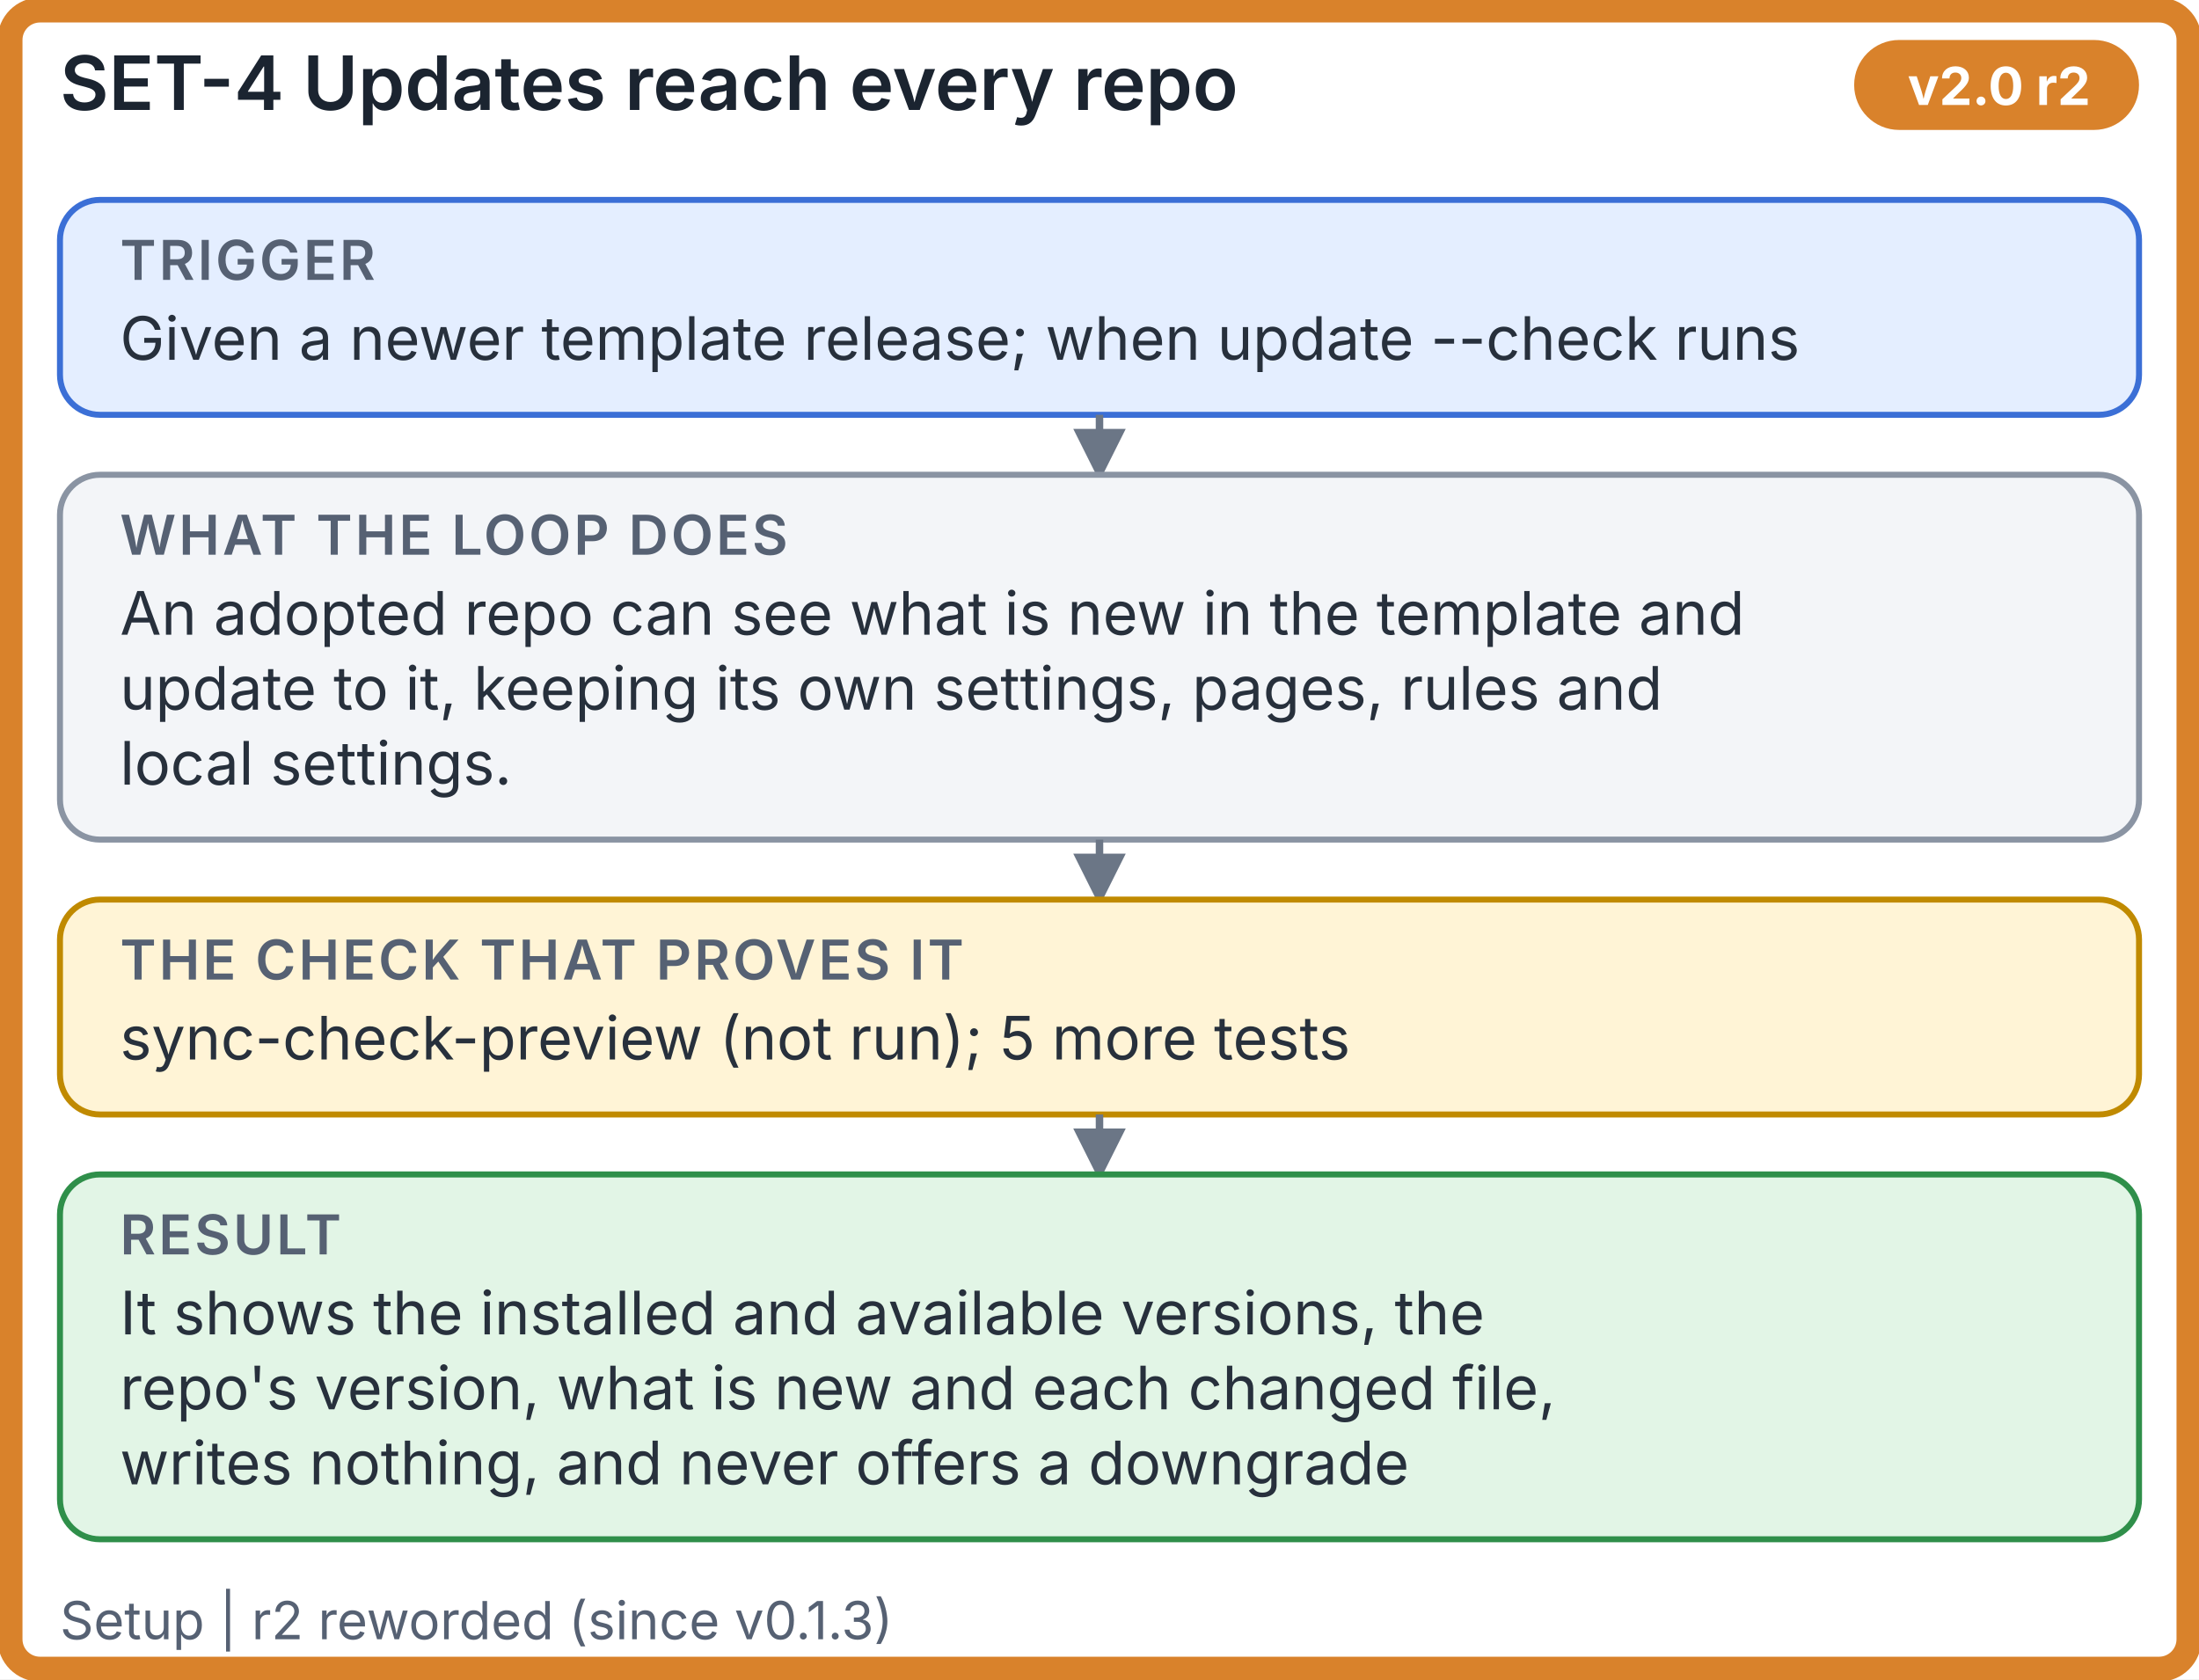
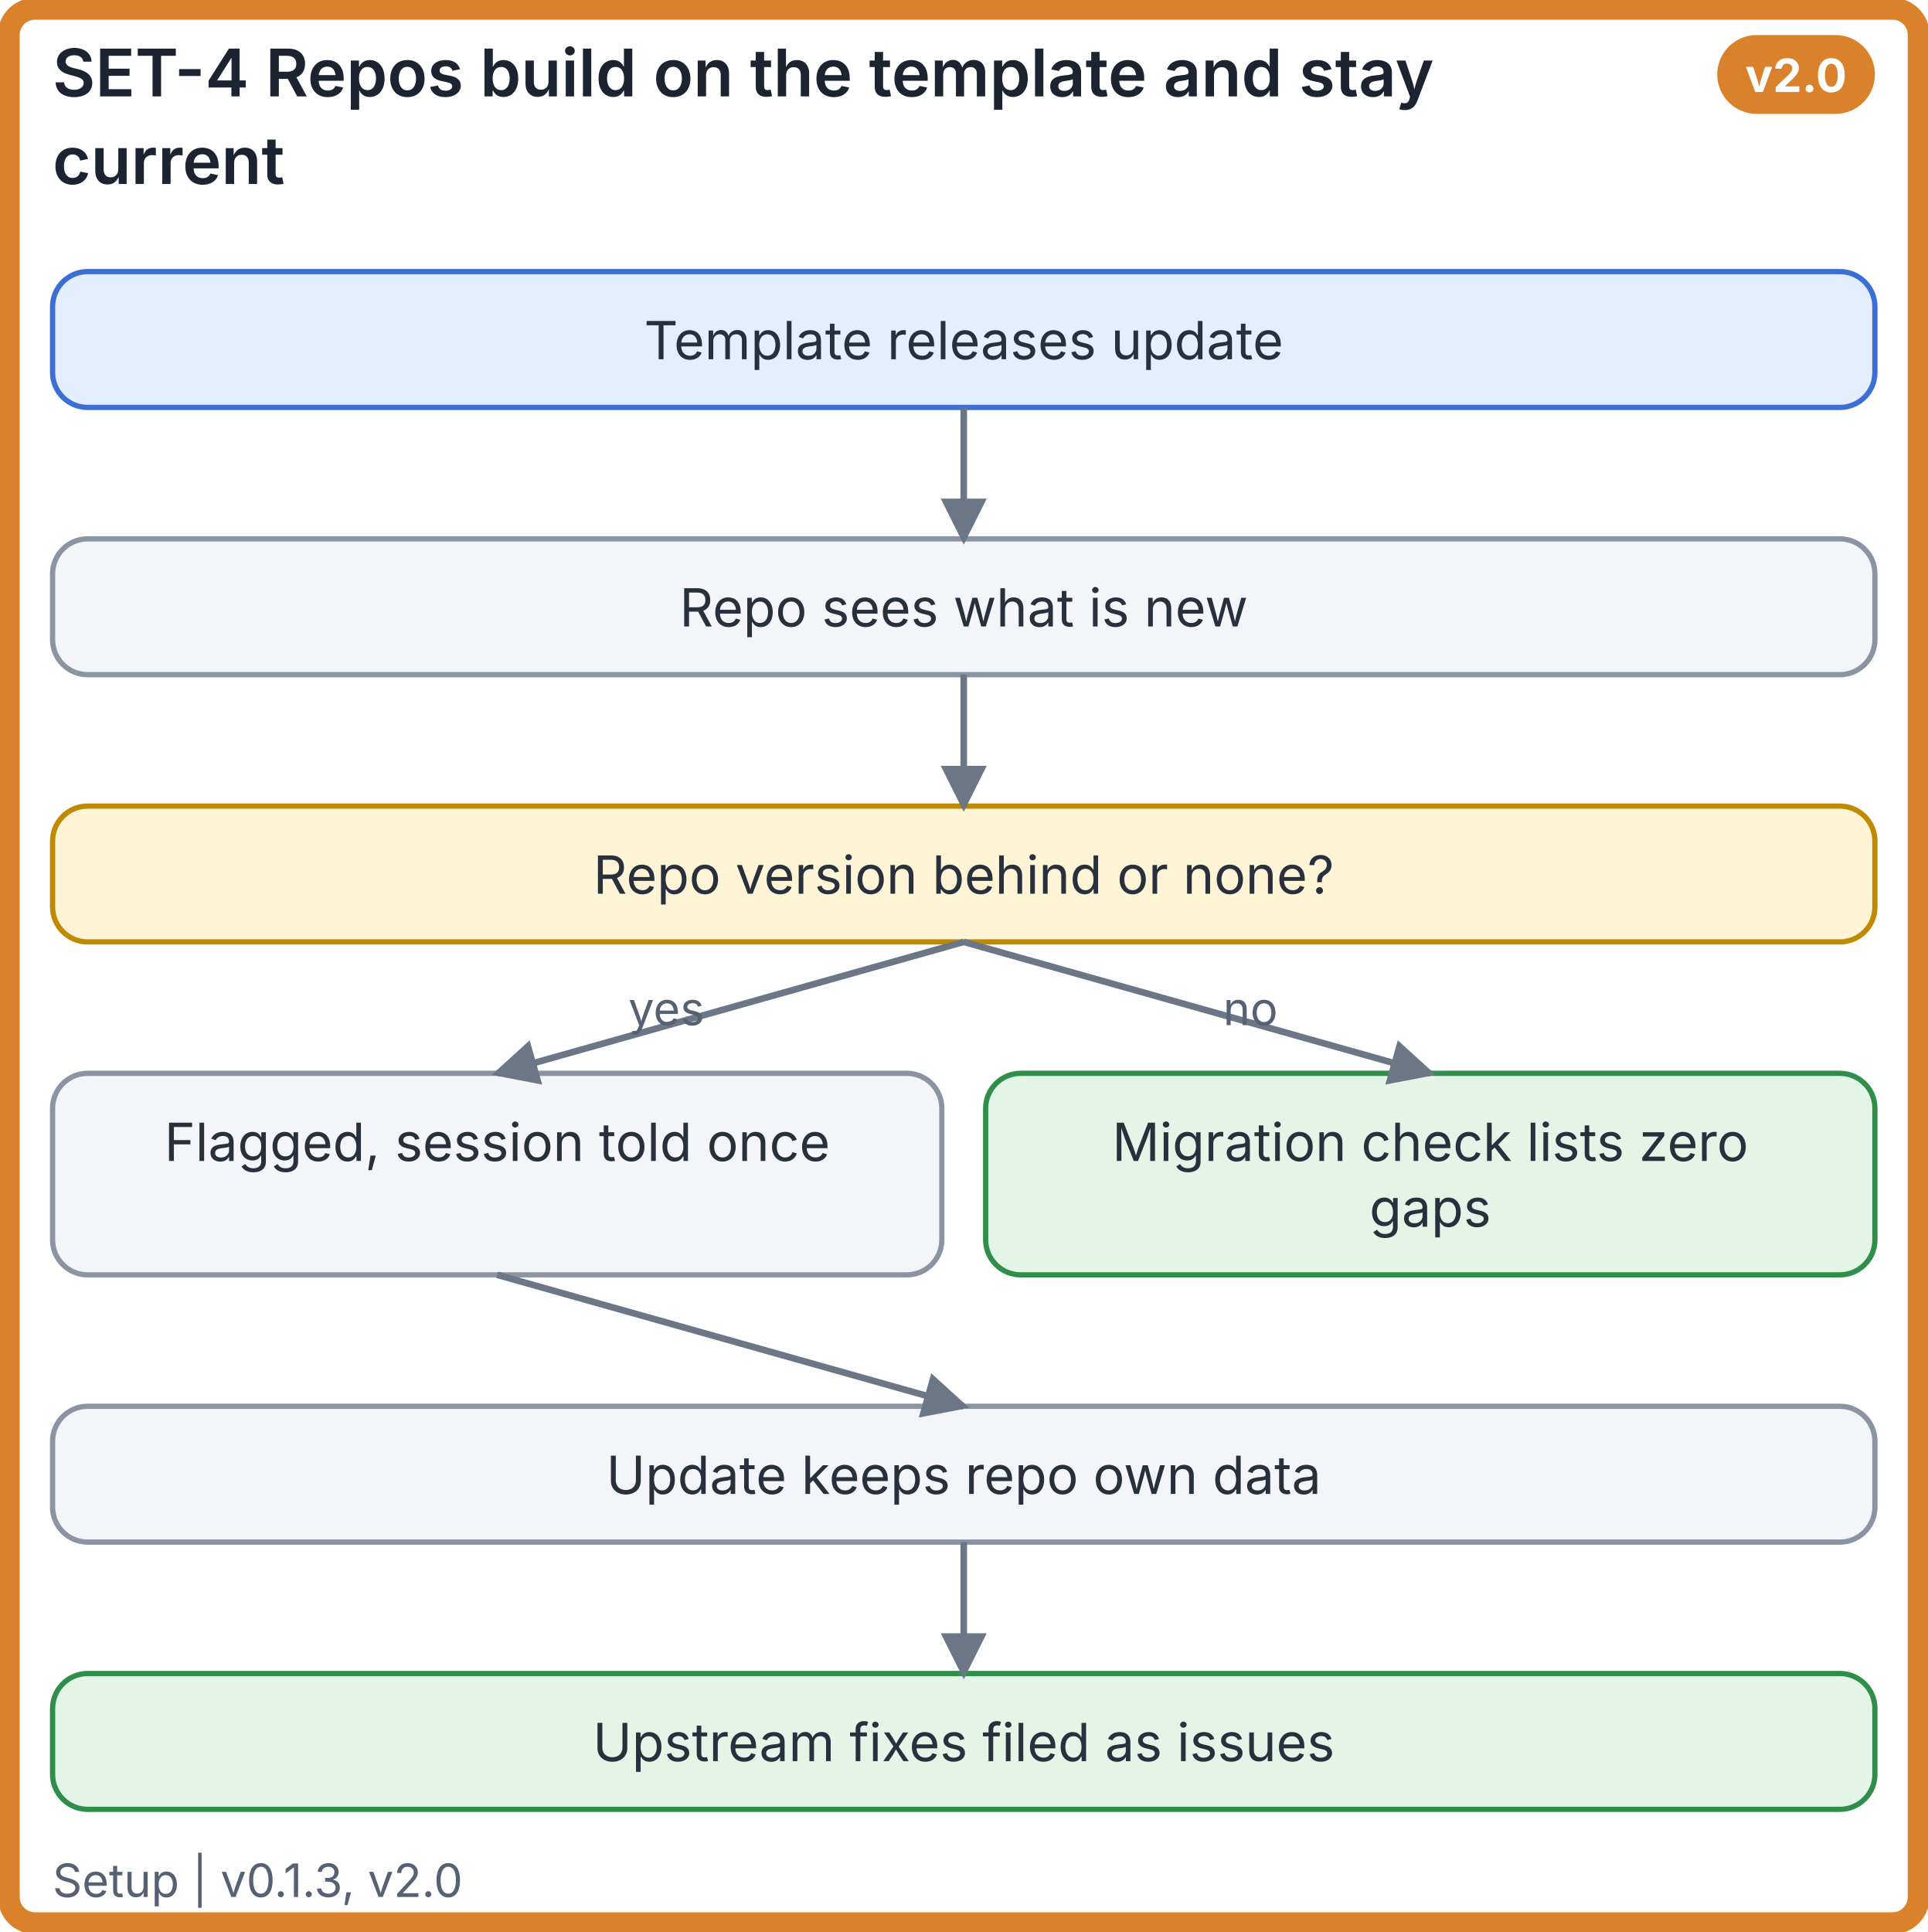
- <svg xmlns="http://www.w3.org/2000/svg" viewBox="0 0 440 336" width="440" role="img" aria-label="Flow of SET-4 Updates reach every repo: trigger, what the loop does, the check that proves it, the result">
+ <svg xmlns="http://www.w3.org/2000/svg" viewBox="0 0 440 441" width="440" role="img" aria-label="Flow of SET-4 Repos build on the template and stay current">
  <style>
.f-t{font:600 15px system-ui,-apple-system,Segoe UI,sans-serif;fill:#1b2430}
.f-h{font:600 11px system-ui,-apple-system,Segoe UI,sans-serif;fill:#566173;letter-spacing:.05em}
.f-s{font:400 12px system-ui,-apple-system,Segoe UI,sans-serif;fill:#27303c}
.f-x{font:400 10.5px system-ui,-apple-system,Segoe UI,sans-serif;fill:#566173}
.f-you{fill:#e4eeff;stroke:#3b6fd6}
.f-step{fill:#f3f5f8;stroke:#8a94a3}
.f-gate{fill:#fff4d6;stroke:#c08a00}
.f-ok{fill:#e2f5e6;stroke:#2f8f4a}
.f-find{fill:#fde9e7;stroke:#c5483f}
.f-bg{fill:#ffffff}
.f-a{stroke:#6b7686;stroke-width:1.5;fill:none}
.f-ah{fill:#6b7686}
@media (prefers-color-scheme: dark){
.f-t{fill:#eef2f6}.f-h,.f-x{fill:#a3afbf}.f-s{fill:#e1e7ee}
.f-step{fill:#222b36;stroke:#5c6b7d}.f-you{fill:#162a4f;stroke:#6d9bf0}
.f-gate{fill:#3a2e0d;stroke:#d9a521}.f-find{fill:#3d1c1a;stroke:#e0736a}
.f-ok{fill:#153420;stroke:#4fb56c}.f-bg{fill:#12171d}.f-a{stroke:#9aa7b8}.f-ah{fill:#9aa7b8}
}

.k-shipped{stroke:#8a94a3;stroke-width:1.5}.k-v20{stroke:#d9822b;stroke-width:5}.k-v21{stroke:#8a5cd6;stroke-width:5;stroke-dasharray:10 6}
.p-shipped{fill:#2f8f4a}.p-v20{fill:#d9822b}.p-v21{fill:#8a5cd6}
.f-pill{font:700 10.5px system-ui,-apple-system,Segoe UI,sans-serif;fill:#ffffff}
@media (prefers-color-scheme: dark){.k-shipped{stroke:#5c6b7d}.k-v20{stroke:#f0a050}.k-v21{stroke:#b08cf0}.p-shipped{fill:#3d9c58}.p-v20{fill:#c46f1c}.p-v21{fill:#7a4cc6}}
</style>
  <defs>
    <marker id="ah" viewBox="0 0 8 8" refX="7" refY="4" markerWidth="7" markerHeight="7" orient="auto-start-reverse">
      <path d="M0 0 L8 4 L0 8 z" class="f-ah" />
    </marker>
  </defs>
-   <rect width="440" height="336" class="f-bg" />
-   <text x="12" y="22" class="f-t">SET-4 Updates reach every repo</text>
-   <rect x="12" y="40" width="416" height="43" rx="8" class="f-you" stroke-width="1.2" />
-   <text x="24" y="56" class="f-h">TRIGGER</text>
-   <text x="24" y="72" class="f-s">Given a newer template release; when update --check runs</text>
-   <path d="M220 83 L220 95" class="f-a" marker-end="url(#ah)" />
-   <rect x="12" y="95" width="416" height="73" rx="8" class="f-step" stroke-width="1.2" />
-   <text x="24" y="111" class="f-h">WHAT THE LOOP DOES</text>
-   <text x="24" y="127" class="f-s">An adopted repo can see what is new in the template and</text>
-   <text x="24" y="142" class="f-s">update to it, keeping its own settings, pages, rules and</text>
-   <text x="24" y="157" class="f-s">local settings.</text>
-   <path d="M220 168 L220 180" class="f-a" marker-end="url(#ah)" />
-   <rect x="12" y="180" width="416" height="43" rx="8" class="f-gate" stroke-width="1.2" />
-   <text x="24" y="196" class="f-h">THE CHECK THAT PROVES IT</text>
-   <text x="24" y="212" class="f-s">sync-check-preview (not run); 5 more tests</text>
-   <path d="M220 223 L220 235" class="f-a" marker-end="url(#ah)" />
-   <rect x="12" y="235" width="416" height="73" rx="8" class="f-ok" stroke-width="1.2" />
-   <text x="24" y="251" class="f-h">RESULT</text>
-   <text x="24" y="267" class="f-s">It shows the installed and available versions, the</text>
-   <text x="24" y="282" class="f-s">repo's version, what is new and each changed file,</text>
-   <text x="24" y="297" class="f-s">writes nothing, and never offers a downgrade</text>
-   <text x="12" y="328" class="f-x">Setup | r2 reworded (since v0.1.3)</text>
-   <rect x="2" y="2" width="436" height="332" rx="6" fill="none" class="k-v20" />
-   <rect x="371" y="8" width="57" height="18" rx="9" class="p-v20" />
-   <text x="400" y="21" text-anchor="middle" class="f-pill">v2.0 r2</text>
+   <rect width="440" height="441" class="f-bg" />
+   <text x="12" y="22" class="f-t">SET-4 Repos build on the template and stay</text>
+   <text x="12" y="42" class="f-t">current</text>
+   <rect x="12.0" y="62" width="416.0" height="31" rx="8" class="f-you" stroke-width="1.2" />
+   <text x="220.0" y="82" text-anchor="middle" class="f-s">Template releases update</text>
+   <rect x="12.0" y="123" width="416.0" height="31" rx="8" class="f-step" stroke-width="1.2" />
+   <text x="220.0" y="143" text-anchor="middle" class="f-s">Repo sees what is new</text>
+   <rect x="12.0" y="184" width="416.0" height="31" rx="8" class="f-gate" stroke-width="1.2" />
+   <text x="220.0" y="204" text-anchor="middle" class="f-s">Repo version behind or none?</text>
+   <rect x="12.0" y="245" width="203.0" height="46" rx="8" class="f-step" stroke-width="1.2" />
+   <text x="113.5" y="265" text-anchor="middle" class="f-s">Flagged, session told once</text>
+   <rect x="225.0" y="245" width="203.0" height="46" rx="8" class="f-ok" stroke-width="1.2" />
+   <text x="326.5" y="265" text-anchor="middle" class="f-s">Migration check lists zero</text>
+   <text x="326.5" y="280" text-anchor="middle" class="f-s">gaps</text>
+   <rect x="12.0" y="321" width="416.0" height="31" rx="8" class="f-step" stroke-width="1.2" />
+   <text x="220.0" y="341" text-anchor="middle" class="f-s">Update keeps repo own data</text>
+   <rect x="12.0" y="382" width="416.0" height="31" rx="8" class="f-ok" stroke-width="1.2" />
+   <text x="220.0" y="402" text-anchor="middle" class="f-s">Upstream fixes filed as issues</text>
+   <path d="M220.0 93.0 L220.0 123.0" class="f-a" marker-end="url(#ah)" />
+   <path d="M220.0 154.0 L220.0 184.0" class="f-a" marker-end="url(#ah)" />
+   <path d="M220.0 215.0 L113.5 245.0" class="f-a" marker-end="url(#ah)" />
+   <text x="160.8" y="234.0" text-anchor="end" class="f-x">yes</text>
+   <path d="M220.0 215.0 L326.5 245.0" class="f-a" marker-end="url(#ah)" />
+   <text x="279.2" y="234.0" text-anchor="start" class="f-x">no</text>
+   <path d="M113.5 291.0 L220.0 321.0" class="f-a" marker-end="url(#ah)" />
+   <path d="M220.0 352.0 L220.0 382.0" class="f-a" marker-end="url(#ah)" />
+   <text x="12" y="433" class="f-x">Setup | v0.1.3, v2.0</text>
+   <rect x="2" y="2" width="436" height="437" rx="6" fill="none" class="k-v20" />
+   <rect x="392" y="8" width="36" height="18" rx="9" class="p-v20" />
+   <text x="410" y="21" text-anchor="middle" class="f-pill">v2.0</text>
</svg>
